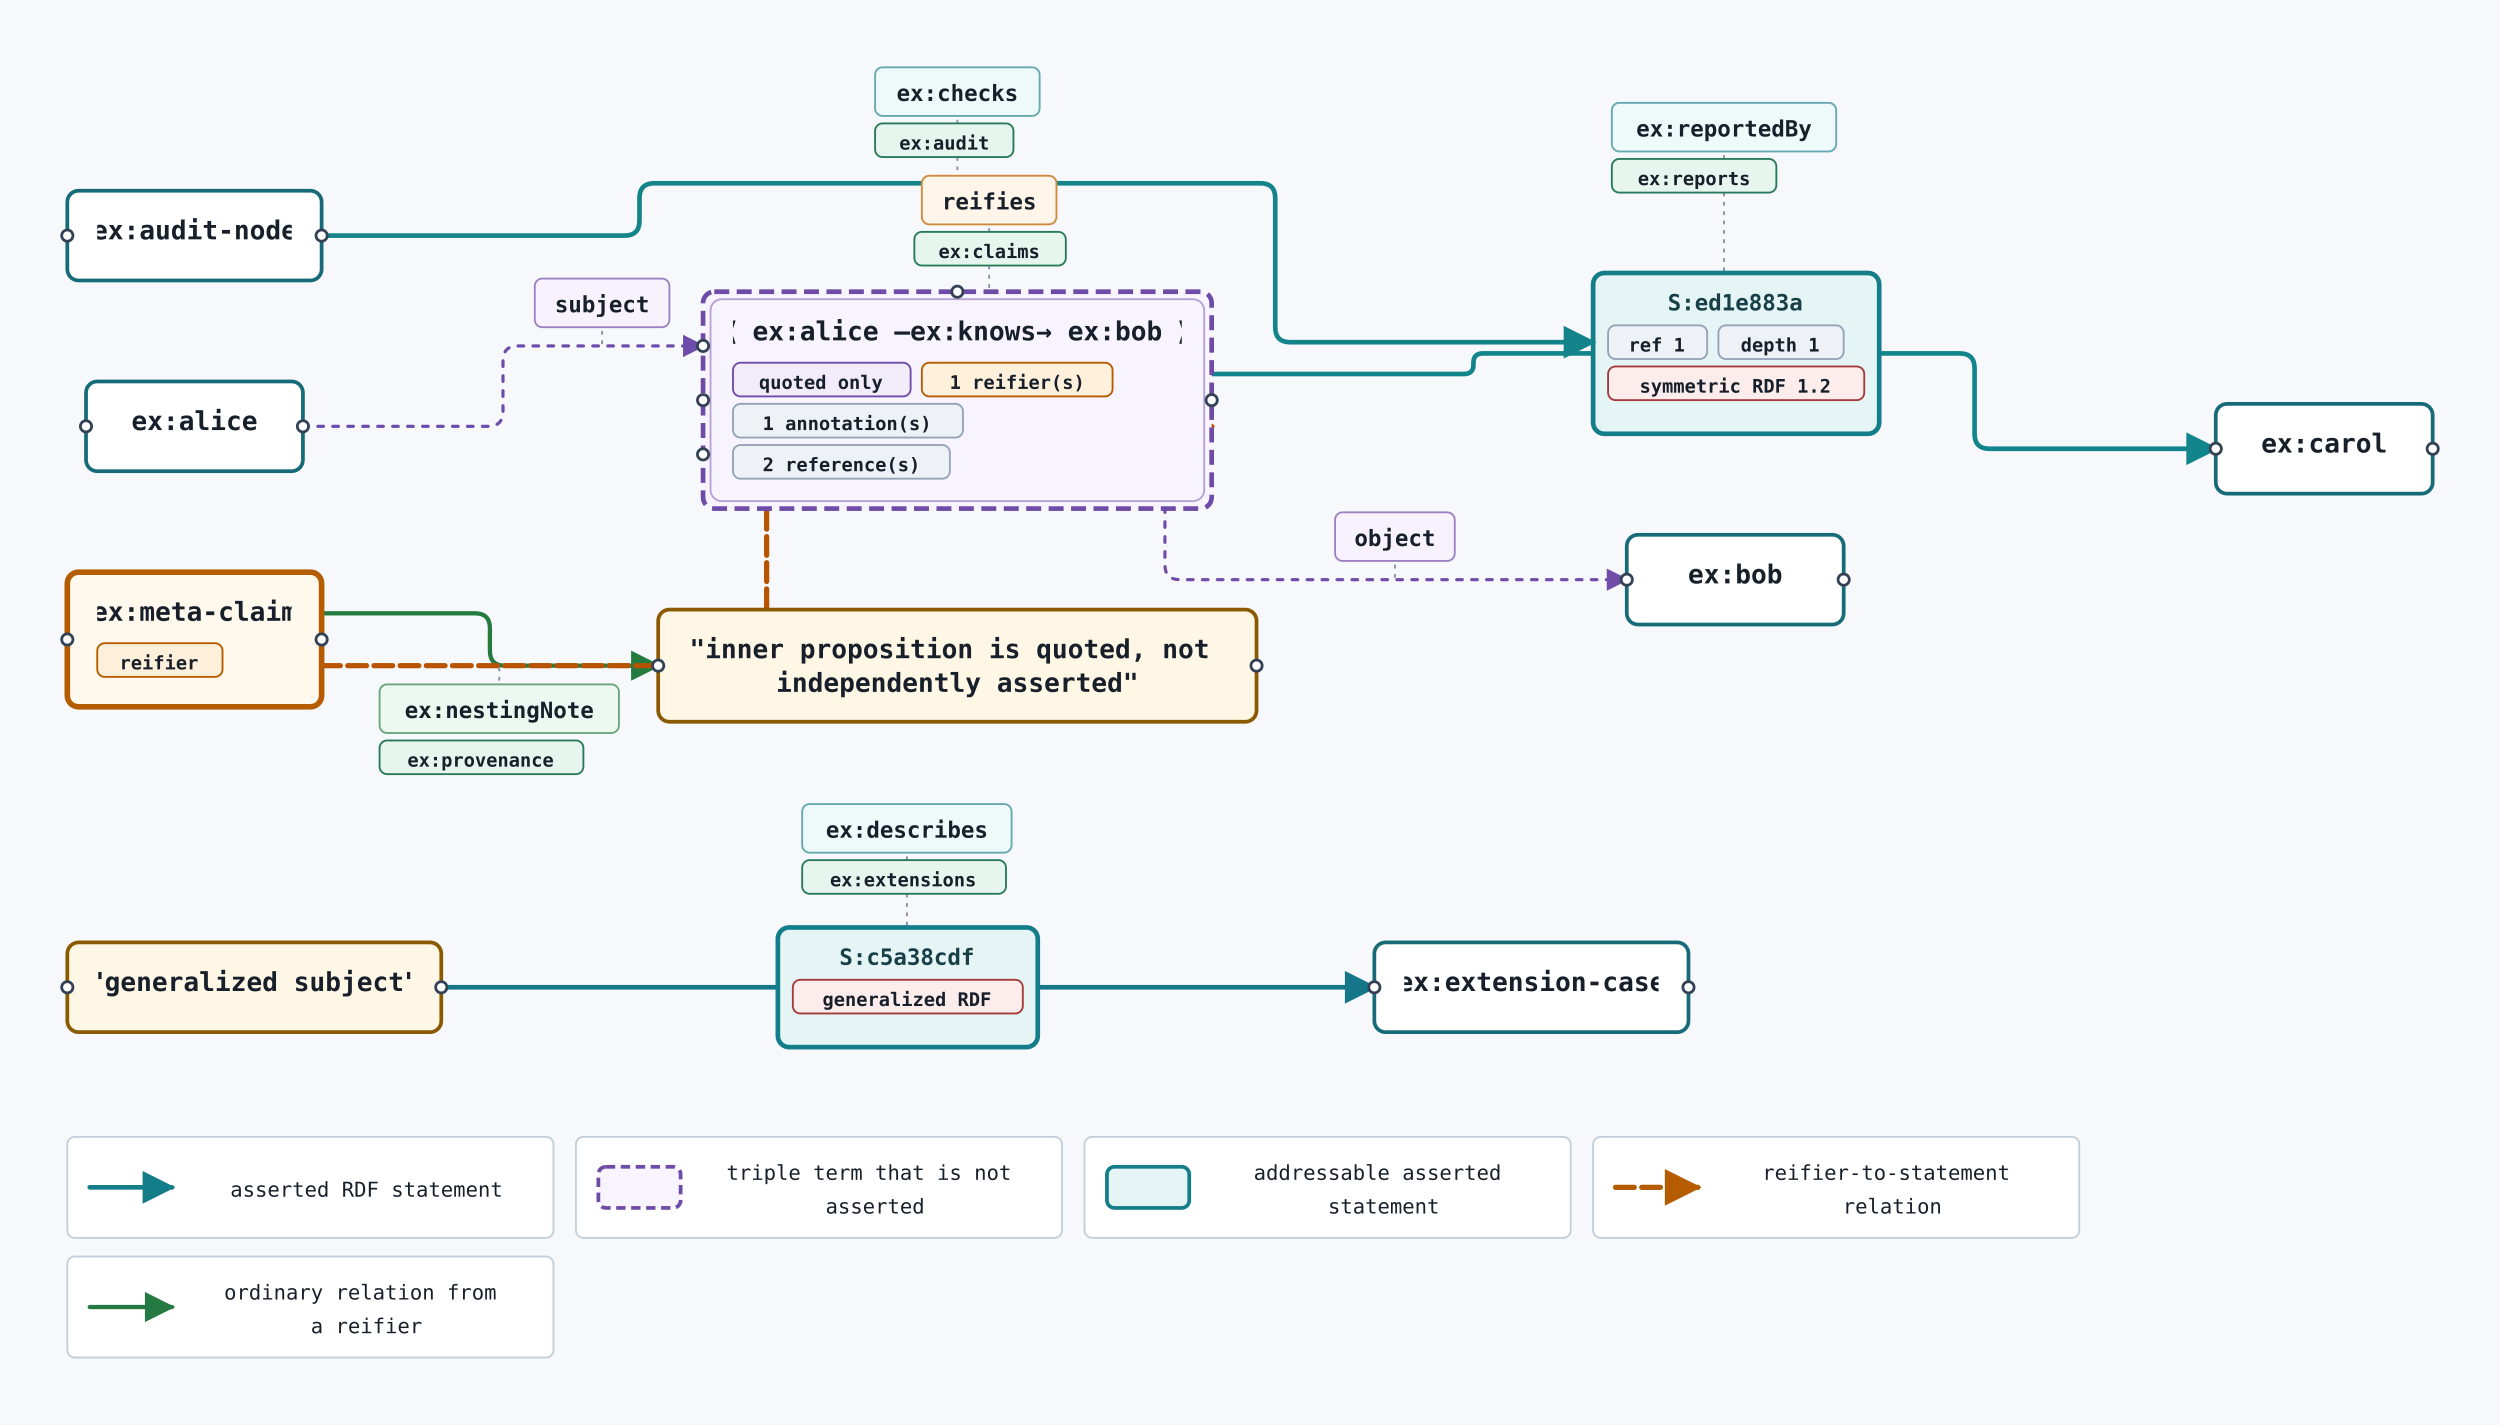
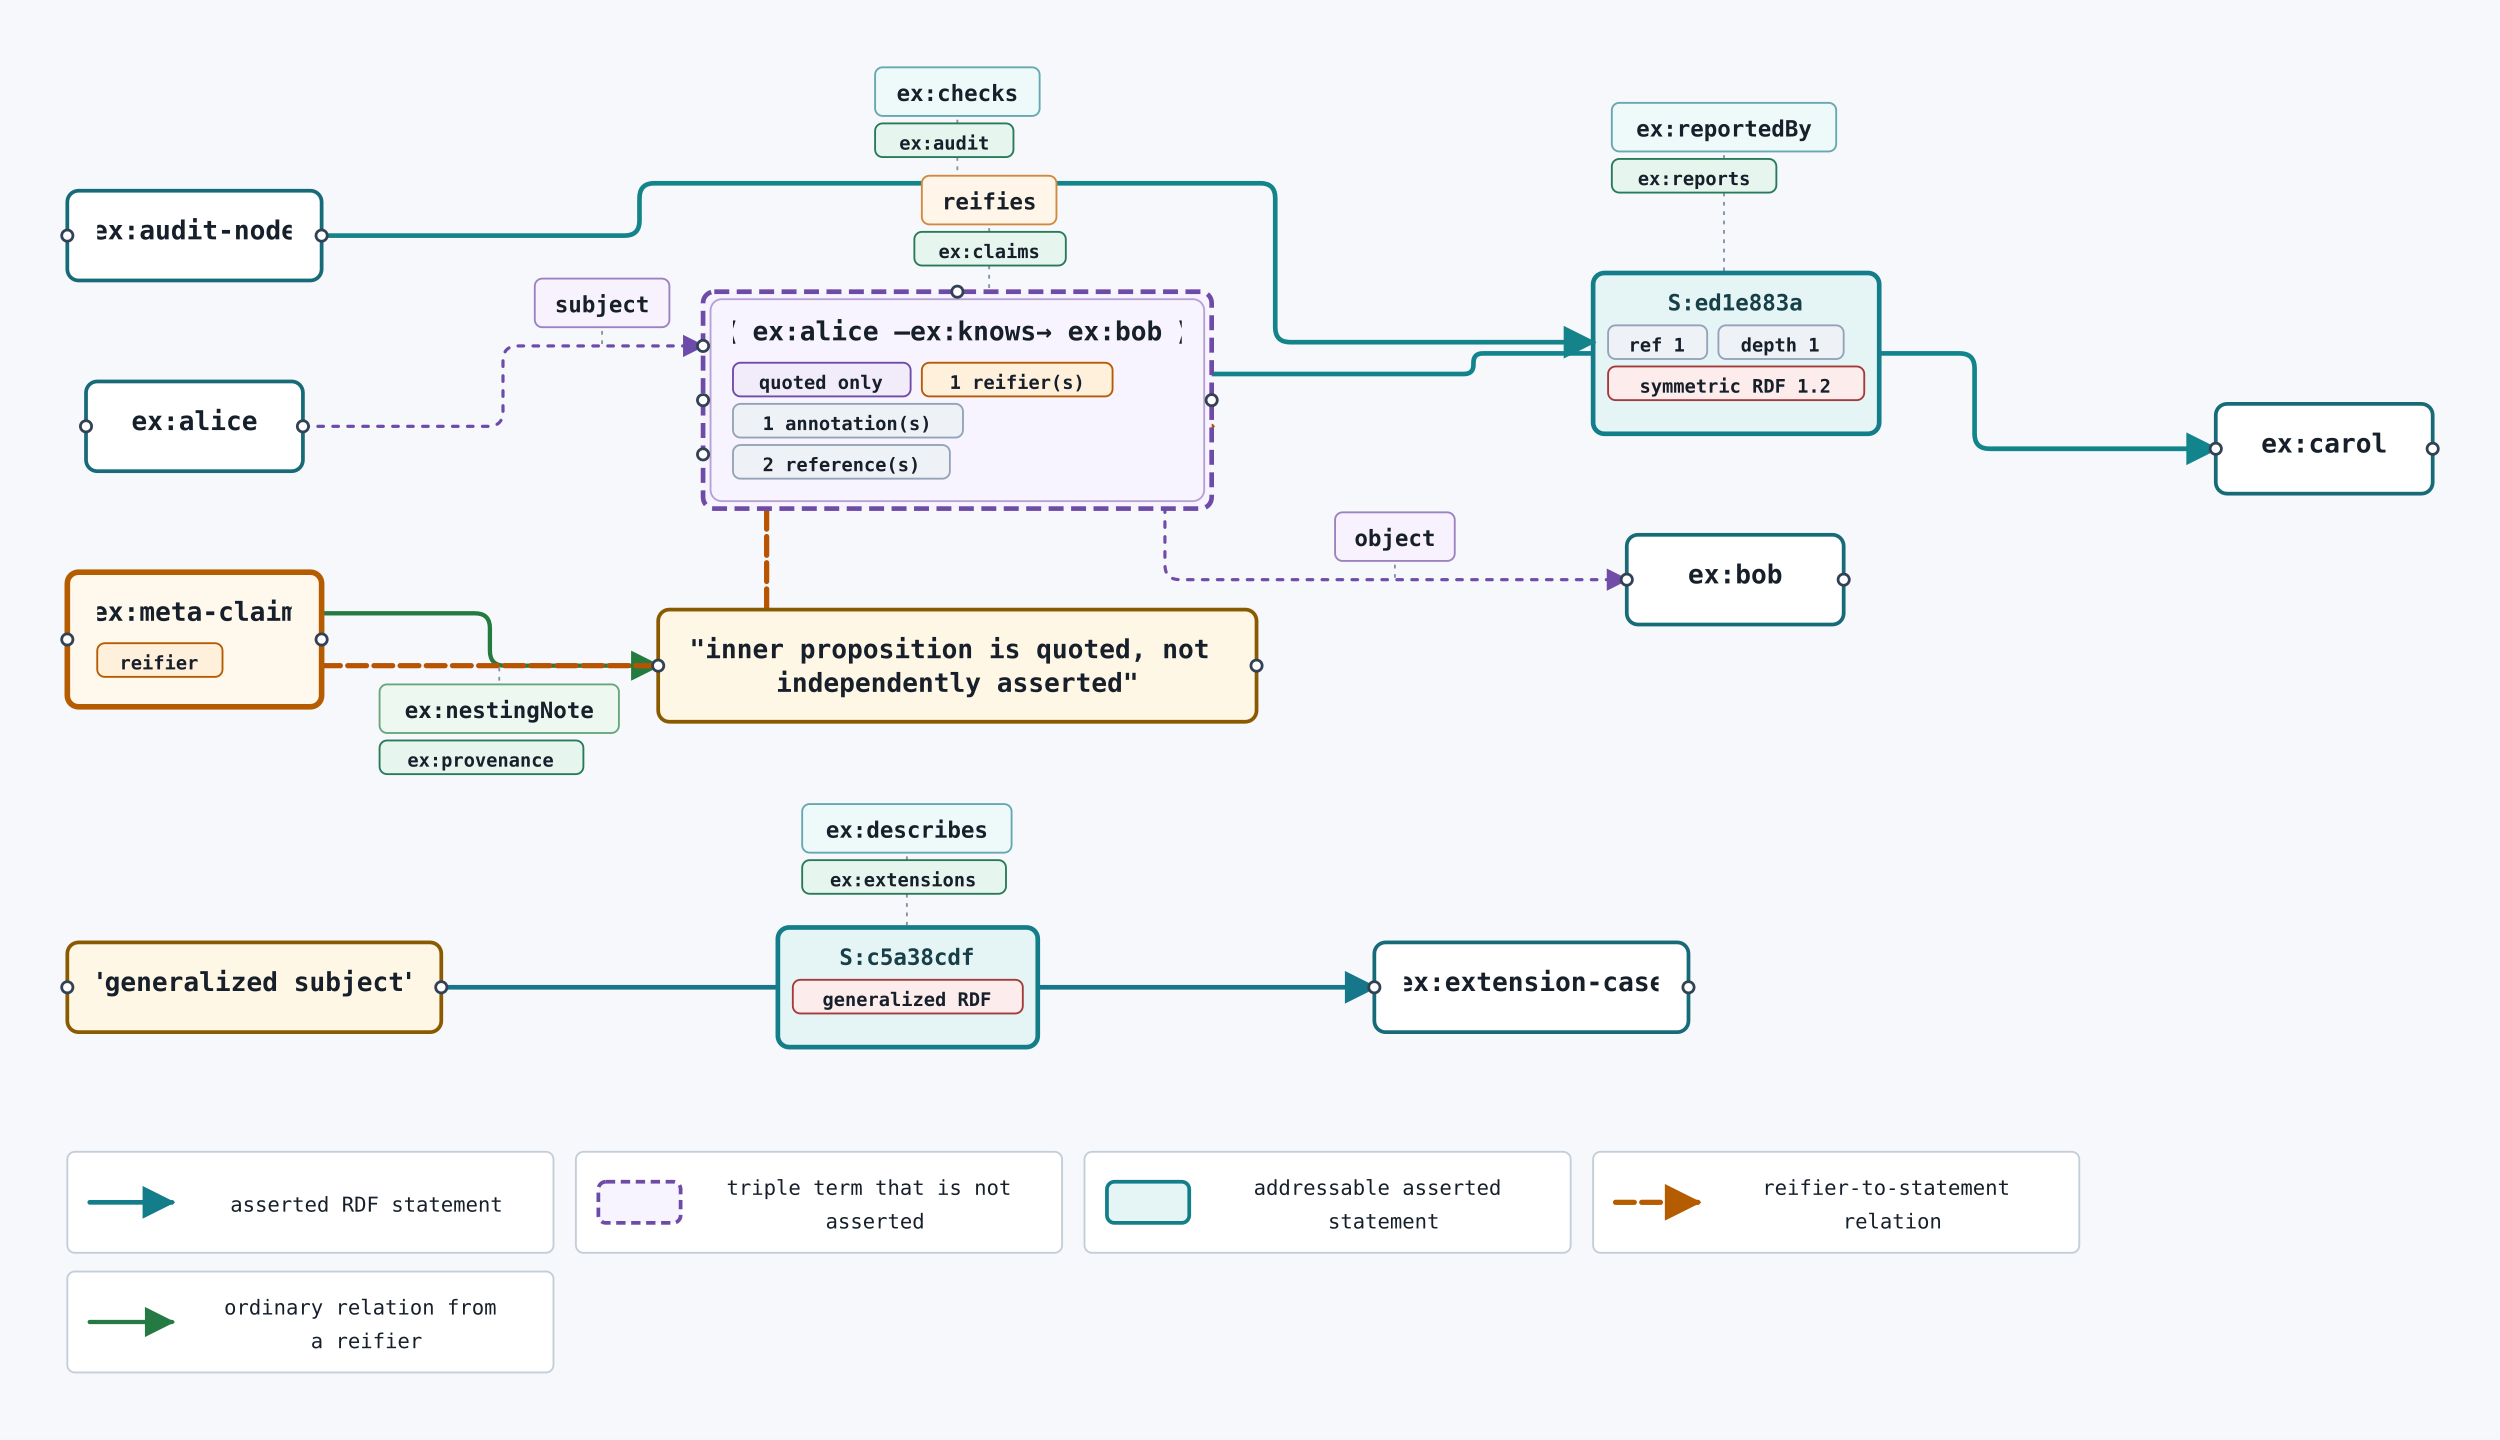
- <svg xmlns="http://www.w3.org/2000/svg" viewBox="0 0 1337 762" width="100%" role="img" aria-labelledby="purrdf-title purrdf-desc" data-purrdf-schema="purrdf-viz-export-1">
+ <svg xmlns="http://www.w3.org/2000/svg" viewBox="0 0 1337 770" width="100%" role="img" aria-labelledby="purrdf-title purrdf-desc" data-purrdf-schema="purrdf-viz-export-1">
  <defs>
    <marker id="arrow-assertion" viewBox="0 0 10 10" refX="9" refY="5" markerWidth="7" markerHeight="7" orient="auto-start-reverse">
      <path d="M 0 0 L 10 5 L 0 10 z" fill="#147d8a" />
    </marker>
    <marker id="arrow-role" viewBox="0 0 10 10" refX="9" refY="5" markerWidth="7" markerHeight="7" orient="auto-start-reverse">
      <path d="M 0 0 L 10 5 L 0 10 z" fill="#64748b" />
    </marker>
    <marker id="arrow-reifies" viewBox="0 0 10 10" refX="9" refY="5" markerWidth="7" markerHeight="7" orient="auto-start-reverse">
      <path d="M 0 0 L 10 5 L 0 10 z" fill="#b65c00" />
    </marker>
    <marker id="arrow-annotation" viewBox="0 0 10 10" refX="9" refY="5" markerWidth="7" markerHeight="7" orient="auto-start-reverse">
      <path d="M 0 0 L 10 5 L 0 10 z" fill="#257942" />
    </marker>
    <marker id="arrow-quote" viewBox="0 0 10 10" refX="9" refY="5" markerWidth="7" markerHeight="7" orient="auto-start-reverse">
      <path d="M 0 0 L 10 5 L 0 10 z" fill="#6f4ba8" />
    </marker>
    <marker id="arrow-edge-annotation-46bbddb0b2e11a92" viewBox="0 0 10 10" refX="9" refY="5" markerWidth="7" markerHeight="7" orient="auto-start-reverse">
      <path d="M 0 0 L 10 5 L 0 10 z" fill="hsl(140,56%,31%)" />
    </marker>
    <marker id="arrow-edge-assertion-c5a38cdfd8d72a4a" viewBox="0 0 10 10" refX="9" refY="5" markerWidth="7" markerHeight="7" orient="auto-start-reverse">
      <path d="M 0 0 L 10 5 L 0 10 z" fill="hsl(189,73%,31%)" />
    </marker>
    <marker id="arrow-edge-assertion-ed1e883a1cc2de9e" viewBox="0 0 10 10" refX="9" refY="5" markerWidth="7" markerHeight="7" orient="auto-start-reverse">
      <path d="M 0 0 L 10 5 L 0 10 z" fill="hsl(184,77%,31%)" />
    </marker>
    <marker id="arrow-edge-assertion-f954429c244dd61a" viewBox="0 0 10 10" refX="9" refY="5" markerWidth="7" markerHeight="7" orient="auto-start-reverse">
      <path d="M 0 0 L 10 5 L 0 10 z" fill="hsl(183,75%,31%)" />
    </marker>
    <marker id="arrow-edge-quote-object-2cadfeae1cd4b00c" viewBox="0 0 10 10" refX="9" refY="5" markerWidth="7" markerHeight="7" orient="auto-start-reverse">
      <path d="M 0 0 L 10 5 L 0 10 z" fill="hsl(264,37%,48%)" />
    </marker>
    <marker id="arrow-edge-quote-subject-2cadfeae1cd4b00c" viewBox="0 0 10 10" refX="9" refY="5" markerWidth="7" markerHeight="7" orient="auto-start-reverse">
      <path d="M 0 0 L 10 5 L 0 10 z" fill="hsl(261,39%,48%)" />
    </marker>
    <marker id="arrow-edge-reifies-2f93f32fe4c96074" viewBox="0 0 10 10" refX="9" refY="5" markerWidth="7" markerHeight="7" orient="auto-start-reverse">
      <path d="M 0 0 L 10 5 L 0 10 z" fill="hsl(27,99%,36%)" />
    </marker>
    <clipPath id="clip-svg-edge-annotation-46bbddb0b2e11a92-badge-0-label">
      <rect x="203" y="396" width="109" height="18" />
    </clipPath>
    <clipPath id="clip-svg-edge-annotation-46bbddb0b2e11a92-label">
      <rect x="203" y="366" width="128" height="26" />
    </clipPath>
    <clipPath id="clip-svg-edge-assertion-c5a38cdfd8d72a4a-anchor-badge-0-label">
      <rect x="424" y="524" width="123" height="18" />
    </clipPath>
    <clipPath id="clip-svg-edge-assertion-c5a38cdfd8d72a4a-anchor-label">
      <rect x="424" y="502" width="123" height="18" />
    </clipPath>
    <clipPath id="clip-svg-edge-assertion-c5a38cdfd8d72a4a-badge-0-label">
      <rect x="429" y="460" width="109" height="18" />
    </clipPath>
    <clipPath id="clip-svg-edge-assertion-c5a38cdfd8d72a4a-label">
      <rect x="429" y="430" width="112" height="26" />
    </clipPath>
    <clipPath id="clip-svg-edge-assertion-ed1e883a1cc2de9e-anchor-badge-0-label">
      <rect x="860" y="174" width="53" height="18" />
    </clipPath>
    <clipPath id="clip-svg-edge-assertion-ed1e883a1cc2de9e-anchor-badge-1-label">
      <rect x="919" y="174" width="67" height="18" />
    </clipPath>
    <clipPath id="clip-svg-edge-assertion-ed1e883a1cc2de9e-anchor-badge-2-label">
      <rect x="860" y="196" width="137" height="18" />
    </clipPath>
    <clipPath id="clip-svg-edge-assertion-ed1e883a1cc2de9e-anchor-label">
      <rect x="860" y="152" width="137" height="18" />
    </clipPath>
    <clipPath id="clip-svg-edge-assertion-ed1e883a1cc2de9e-badge-0-label">
      <rect x="862" y="85" width="88" height="18" />
    </clipPath>
    <clipPath id="clip-svg-edge-assertion-ed1e883a1cc2de9e-label">
      <rect x="862" y="55" width="120" height="26" />
    </clipPath>
    <clipPath id="clip-svg-edge-assertion-f954429c244dd61a-badge-0-label">
      <rect x="468" y="66" width="74" height="18" />
    </clipPath>
    <clipPath id="clip-svg-edge-assertion-f954429c244dd61a-label">
      <rect x="468" y="36" width="88" height="26" />
    </clipPath>
    <clipPath id="clip-svg-edge-quote-object-2cadfeae1cd4b00c-label">
      <rect x="714" y="274" width="64" height="26" />
    </clipPath>
    <clipPath id="clip-svg-edge-quote-subject-2cadfeae1cd4b00c-label">
      <rect x="286" y="149" width="72" height="26" />
    </clipPath>
    <clipPath id="clip-svg-edge-reifies-2f93f32fe4c96074-badge-0-label">
      <rect x="489" y="124" width="81" height="18" />
    </clipPath>
    <clipPath id="clip-svg-edge-reifies-2f93f32fe4c96074-label">
      <rect x="493" y="94" width="72" height="26" />
    </clipPath>
    <clipPath id="clip-svg-legend-anchor-label">
-       <rect x="648" y="614" width="184" height="42" />
+       <rect x="648" y="622" width="184" height="42" />
    </clipPath>
    <clipPath id="clip-svg-legend-annotation-label">
-       <rect x="104" y="678" width="184" height="42" />
+       <rect x="104" y="686" width="184" height="42" />
    </clipPath>
    <clipPath id="clip-svg-legend-assertion-label">
-       <rect x="104" y="614" width="184" height="42" />
+       <rect x="104" y="622" width="184" height="42" />
    </clipPath>
    <clipPath id="clip-svg-legend-quoted-label">
-       <rect x="376" y="614" width="184" height="42" />
+       <rect x="376" y="622" width="184" height="42" />
    </clipPath>
    <clipPath id="clip-svg-legend-reifies-label">
-       <rect x="920" y="614" width="184" height="42" />
+       <rect x="920" y="622" width="184" height="42" />
    </clipPath>
    <clipPath id="clip-svg-node-statement-2cadfeae1cd4b00c-badge-0-label">
      <rect x="392" y="194" width="95" height="18" />
    </clipPath>
    <clipPath id="clip-svg-node-statement-2cadfeae1cd4b00c-badge-1-label">
      <rect x="493" y="194" width="102" height="18" />
    </clipPath>
    <clipPath id="clip-svg-node-statement-2cadfeae1cd4b00c-badge-2-label">
      <rect x="392" y="216" width="123" height="18" />
    </clipPath>
    <clipPath id="clip-svg-node-statement-2cadfeae1cd4b00c-badge-3-label">
      <rect x="392" y="238" width="116" height="18" />
    </clipPath>
    <clipPath id="clip-svg-node-statement-2cadfeae1cd4b00c-label">
      <rect x="392" y="168" width="240" height="18" />
    </clipPath>
    <clipPath id="clip-svg-node-term-145d58a66a2ab67c-label">
      <rect x="52" y="516" width="168" height="18" />
    </clipPath>
    <clipPath id="clip-svg-node-term-168ab8d7db7b3a4d-label">
      <rect x="751" y="516" width="136" height="18" />
    </clipPath>
    <clipPath id="clip-svg-node-term-2384ea849b18d38c-label">
      <rect x="1201" y="228" width="84" height="18" />
    </clipPath>
    <clipPath id="clip-svg-node-term-39492ab38962b29d-badge-0-label">
      <rect x="52" y="344" width="67" height="18" />
    </clipPath>
    <clipPath id="clip-svg-node-term-39492ab38962b29d-label">
      <rect x="52" y="318" width="104" height="18" />
    </clipPath>
    <clipPath id="clip-svg-node-term-489a8a380d4bd6cf-label">
      <rect x="368" y="338" width="288" height="36" />
    </clipPath>
    <clipPath id="clip-svg-node-term-684f27c54c76602b-label">
      <rect x="52" y="114" width="104" height="18" />
    </clipPath>
    <clipPath id="clip-svg-node-term-bcf5c9f0d8050e9b-label">
      <rect x="62" y="216" width="84" height="18" />
    </clipPath>
    <clipPath id="clip-svg-node-term-c031a647c8a47806-label">
      <rect x="886" y="298" width="84" height="18" />
    </clipPath>
    <style>
.canvas{fill:#f6f8fb}
text{font-family:ui-monospace,SFMono-Regular,Menlo,Consolas,monospace;letter-spacing:0;fill:#17202a}
.node-shape{stroke-width:2;fill:#fff;stroke:#176b78}
.node.blank .node-shape{stroke:#64748b;stroke-dasharray:7 4;fill:#f8fafc}
.node.literal .node-shape{stroke:#8a5a00;fill:#fff7e6}
.node.statement .node-shape{stroke:#6f4ba8;stroke-width:2.5;fill:#f7f3ff;stroke-dasharray:8 4}
.statement-inner{fill:none;stroke:#b6a1d2;stroke-width:1}
.node.reifier .node-shape{stroke:#b65c00;fill:#fff8ed;stroke-width:3}
.node.focus .node-shape{stroke:#a53a3a;stroke-width:4}
.node-label{font-size:14px;font-weight:700}
.node-port{fill:#fff;stroke:#334155;stroke-width:1.5}
.edge-path,.legend-line{fill:none;stroke-width:2.5;stroke-linejoin:round;stroke-linecap:round}
.edge-label-leader{fill:none;stroke:#8392a5;stroke-width:1;stroke-dasharray:2 3}
.edge.assertion .edge-path,.legend-line.assertion{stroke:#147d8a}
.edge.role .edge-path,.legend-line.role{stroke:#64748b;stroke-width:1.8}
.edge.reifies .edge-path,.legend-line.reifies{stroke:#b65c00;stroke-width:2.8;stroke-dasharray:10 4}
.edge.annotation .edge-path,.legend-line.annotation{stroke:#257942;stroke-width:2.3}
.edge.quoted .edge-path{stroke:#6f4ba8;stroke-width:1.7;stroke-dasharray:3 5}
.edge-label-box{fill:#fff;stroke:#aeb9c7;stroke-width:1}
.edge.assertion .edge-label-box{fill:#eef9fa;stroke:#66a8b0}
.edge.role .edge-label-box{fill:#f7f8fa;stroke:#aeb7c2}
.edge.reifies .edge-label-box{fill:#fff6e9;stroke:#d18a3d}
.edge.annotation .edge-label-box{fill:#edf8f1;stroke:#69a67c}
.edge.quoted .edge-label-box{fill:#f7f2fd;stroke:#9d82c1}
.edge-label{font-size:12px;font-weight:650}
.statement-anchor .anchor-shape{fill:#e5f4f5;stroke:#147d8a;stroke-width:2.5}
.anchor-label{fill:#173f48;font-size:12px;font-weight:700}
.badge-shape{fill:#eef2f6;stroke:#94a3b8;stroke-width:1}
.graph .badge-shape{fill:#e7f5ef;stroke:#277a5a}
.quoted .badge-shape{fill:#f1ebfa;stroke:#6f4ba8}
.reifier .badge-shape,.reifier-count .badge-shape{fill:#fff0dc;stroke:#b65c00}
.dialect .badge-shape,.focus .badge-shape{fill:#fdecec;stroke:#a53a3a}
.direction .badge-shape{fill:#e8f0ff;stroke:#315d9b}
.badge-label{font-size:10px;font-weight:650}
.table-cell-shape{stroke:#c4ceda;stroke-width:1;fill:#fff}
.table-cell.header .table-cell-shape{fill:#173f48;stroke:#173f48}
.table-cell.header .table-label{fill:#fff;font-weight:700}
.table-cell.even .table-cell-shape{fill:#f0f4f8}
.table-label{font-size:12px}
.legend-entry-shape{fill:#fff;stroke:#c4ceda;stroke-width:1}
.legend-label{font-size:11px}
.legend-symbol.assertion{fill:#e5f4f5;stroke:#147d8a;stroke-width:2}
.legend-symbol.quoted{fill:#f7f3ff;stroke:#6f4ba8;stroke-width:2;stroke-dasharray:5 3}
</style>
  </defs>
-   <rect class="canvas" x="0" y="0" width="1337" height="762" />
+   <rect class="canvas" x="0" y="0" width="1337" height="770" />
  <g id="svg-edge-annotation-46bbddb0b2e11a92-group" class="edge annotation" data-scene-id="edge-annotation-46bbddb0b2e11a92">
    <path id="svg-edge-annotation-46bbddb0b2e11a92-path" class="edge-path" d="M 172 328 H 254 Q 262 328 262 336 V 348 Q 262 356 270 356 H 352" marker-end="url(#arrow-edge-annotation-46bbddb0b2e11a92)" style="stroke:hsl(140,56%,31%)" />
    <path class="edge-label-leader" d="M 267 379 L 267 356" />
    <rect class="edge-label-box" x="203" y="366" width="128" height="26" rx="4" />
    <text id="svg-edge-annotation-46bbddb0b2e11a92-label" class="edge-label" text-anchor="middle" unicode-bidi="isolate" clip-path="url(#clip-svg-edge-annotation-46bbddb0b2e11a92-label)">
      <tspan x="267" y="384">ex:nestingNote</tspan>
    </text>
    <g id="svg-edge-annotation-46bbddb0b2e11a92-badge-0" class="edge-badge graph">
      <rect class="badge-shape" x="203" y="396" width="109" height="18" rx="4" />
      <text id="svg-edge-annotation-46bbddb0b2e11a92-badge-0-label" class="badge-label" text-anchor="middle" unicode-bidi="isolate" clip-path="url(#clip-svg-edge-annotation-46bbddb0b2e11a92-badge-0-label)">
        <tspan x="257" y="410">ex:provenance</tspan>
      </text>
    </g>
  </g>
  <g id="svg-edge-assertion-c5a38cdfd8d72a4a-group" class="edge assertion" data-scene-id="edge-assertion-c5a38cdfd8d72a4a">
    <path id="svg-edge-assertion-c5a38cdfd8d72a4a-path" class="edge-path" d="M 236 528 H 735" marker-end="url(#arrow-edge-assertion-c5a38cdfd8d72a4a)" style="stroke:hsl(189,73%,31%)" />
    <path class="edge-label-leader" d="M 485 443 L 485 528" />
    <rect class="edge-label-box" x="429" y="430" width="112" height="26" rx="4" />
    <text id="svg-edge-assertion-c5a38cdfd8d72a4a-label" class="edge-label" text-anchor="middle" unicode-bidi="isolate" clip-path="url(#clip-svg-edge-assertion-c5a38cdfd8d72a4a-label)">
      <tspan x="485" y="448">ex:describes</tspan>
    </text>
    <g id="svg-edge-assertion-c5a38cdfd8d72a4a-badge-0" class="edge-badge graph">
      <rect class="badge-shape" x="429" y="460" width="109" height="18" rx="4" />
      <text id="svg-edge-assertion-c5a38cdfd8d72a4a-badge-0-label" class="badge-label" text-anchor="middle" unicode-bidi="isolate" clip-path="url(#clip-svg-edge-assertion-c5a38cdfd8d72a4a-badge-0-label)">
        <tspan x="483" y="474">ex:extensions</tspan>
      </text>
    </g>
    <g id="svg-edge-assertion-c5a38cdfd8d72a4a-anchor" class="statement-anchor" data-scene-id="anchor-statement-c5a38cdfd8d72a4a">
      <rect class="anchor-shape" x="416" y="496" width="139" height="64" rx="6" />
      <text id="svg-edge-assertion-c5a38cdfd8d72a4a-anchor-label" class="anchor-label" text-anchor="middle" unicode-bidi="isolate" clip-path="url(#clip-svg-edge-assertion-c5a38cdfd8d72a4a-anchor-label)">
        <tspan x="485" y="516">S:c5a38cdf</tspan>
      </text>
      <g id="svg-edge-assertion-c5a38cdfd8d72a4a-anchor-badge-0" class="anchor-badge dialect">
        <rect class="badge-shape" x="424" y="524" width="123" height="18" rx="4" />
        <text id="svg-edge-assertion-c5a38cdfd8d72a4a-anchor-badge-0-label" class="badge-label" text-anchor="middle" unicode-bidi="isolate" clip-path="url(#clip-svg-edge-assertion-c5a38cdfd8d72a4a-anchor-badge-0-label)">
          <tspan x="485" y="538">generalized RDF</tspan>
        </text>
      </g>
    </g>
  </g>
  <g id="svg-edge-assertion-ed1e883a1cc2de9e-group" class="edge assertion" data-scene-id="edge-assertion-ed1e883a1cc2de9e">
    <path id="svg-edge-assertion-ed1e883a1cc2de9e-path" class="edge-path" d="M 648 200 H 783 Q 788 200 788 195 V 194 Q 788 189 793 189 H 1048 Q 1056 189 1056 197 V 232 Q 1056 240 1064 240 H 1185" marker-end="url(#arrow-edge-assertion-ed1e883a1cc2de9e)" style="stroke:hsl(184,77%,31%)" />
    <path class="edge-label-leader" d="M 922 68 L 922 189" />
    <rect class="edge-label-box" x="862" y="55" width="120" height="26" rx="4" />
    <text id="svg-edge-assertion-ed1e883a1cc2de9e-label" class="edge-label" text-anchor="middle" unicode-bidi="isolate" clip-path="url(#clip-svg-edge-assertion-ed1e883a1cc2de9e-label)">
      <tspan x="922" y="73">ex:reportedBy</tspan>
    </text>
    <g id="svg-edge-assertion-ed1e883a1cc2de9e-badge-0" class="edge-badge graph">
      <rect class="badge-shape" x="862" y="85" width="88" height="18" rx="4" />
      <text id="svg-edge-assertion-ed1e883a1cc2de9e-badge-0-label" class="badge-label" text-anchor="middle" unicode-bidi="isolate" clip-path="url(#clip-svg-edge-assertion-ed1e883a1cc2de9e-badge-0-label)">
        <tspan x="906" y="99">ex:reports</tspan>
      </text>
    </g>
    <g id="svg-edge-assertion-ed1e883a1cc2de9e-anchor" class="statement-anchor" data-scene-id="anchor-statement-ed1e883a1cc2de9e">
      <rect class="anchor-shape" x="852" y="146" width="153" height="86" rx="6" />
      <text id="svg-edge-assertion-ed1e883a1cc2de9e-anchor-label" class="anchor-label" text-anchor="middle" unicode-bidi="isolate" clip-path="url(#clip-svg-edge-assertion-ed1e883a1cc2de9e-anchor-label)">
        <tspan x="928" y="166">S:ed1e883a</tspan>
      </text>
      <g id="svg-edge-assertion-ed1e883a1cc2de9e-anchor-badge-0" class="anchor-badge reference-count">
        <rect class="badge-shape" x="860" y="174" width="53" height="18" rx="4" />
        <text id="svg-edge-assertion-ed1e883a1cc2de9e-anchor-badge-0-label" class="badge-label" text-anchor="middle" unicode-bidi="isolate" clip-path="url(#clip-svg-edge-assertion-ed1e883a1cc2de9e-anchor-badge-0-label)">
          <tspan x="886" y="188">ref 1</tspan>
        </text>
      </g>
      <g id="svg-edge-assertion-ed1e883a1cc2de9e-anchor-badge-1" class="anchor-badge nesting-depth">
        <rect class="badge-shape" x="919" y="174" width="67" height="18" rx="4" />
        <text id="svg-edge-assertion-ed1e883a1cc2de9e-anchor-badge-1-label" class="badge-label" text-anchor="middle" unicode-bidi="isolate" clip-path="url(#clip-svg-edge-assertion-ed1e883a1cc2de9e-anchor-badge-1-label)">
          <tspan x="952" y="188">depth 1</tspan>
        </text>
      </g>
      <g id="svg-edge-assertion-ed1e883a1cc2de9e-anchor-badge-2" class="anchor-badge dialect">
        <rect class="badge-shape" x="860" y="196" width="137" height="18" rx="4" />
        <text id="svg-edge-assertion-ed1e883a1cc2de9e-anchor-badge-2-label" class="badge-label" text-anchor="middle" unicode-bidi="isolate" clip-path="url(#clip-svg-edge-assertion-ed1e883a1cc2de9e-anchor-badge-2-label)">
          <tspan x="928" y="210">symmetric RDF 1.2</tspan>
        </text>
      </g>
    </g>
  </g>
  <g id="svg-edge-assertion-f954429c244dd61a-group" class="edge assertion" data-scene-id="edge-assertion-f954429c244dd61a">
    <path id="svg-edge-assertion-f954429c244dd61a-path" class="edge-path" d="M 172 126 H 334 Q 342 126 342 118 V 106 Q 342 98 350 98 H 674 Q 682 98 682 106 V 175 Q 682 183 690 183 H 852" marker-end="url(#arrow-edge-assertion-f954429c244dd61a)" style="stroke:hsl(183,75%,31%)" />
    <path class="edge-label-leader" d="M 512 49 L 512 98" />
    <rect class="edge-label-box" x="468" y="36" width="88" height="26" rx="4" />
    <text id="svg-edge-assertion-f954429c244dd61a-label" class="edge-label" text-anchor="middle" unicode-bidi="isolate" clip-path="url(#clip-svg-edge-assertion-f954429c244dd61a-label)">
      <tspan x="512" y="54">ex:checks</tspan>
    </text>
    <g id="svg-edge-assertion-f954429c244dd61a-badge-0" class="edge-badge graph">
      <rect class="badge-shape" x="468" y="66" width="74" height="18" rx="4" />
      <text id="svg-edge-assertion-f954429c244dd61a-badge-0-label" class="badge-label" text-anchor="middle" unicode-bidi="isolate" clip-path="url(#clip-svg-edge-assertion-f954429c244dd61a-badge-0-label)">
        <tspan x="505" y="80">ex:audit</tspan>
      </text>
    </g>
  </g>
  <g id="svg-edge-quote-object-2cadfeae1cd4b00c-group" class="edge quoted" data-scene-id="edge-quote-object-2cadfeae1cd4b00c">
    <path id="svg-edge-quote-object-2cadfeae1cd4b00c-path" class="edge-path" d="M 376 243 H 615 Q 623 243 623 251 V 302 Q 623 310 631 310 H 870" marker-end="url(#arrow-edge-quote-object-2cadfeae1cd4b00c)" style="stroke:hsl(264,37%,48%)" />
    <path class="edge-label-leader" d="M 746 287 L 746 310" />
    <rect class="edge-label-box" x="714" y="274" width="64" height="26" rx="4" />
    <text id="svg-edge-quote-object-2cadfeae1cd4b00c-label" class="edge-label" text-anchor="middle" unicode-bidi="isolate" clip-path="url(#clip-svg-edge-quote-object-2cadfeae1cd4b00c-label)">
      <tspan x="746" y="292">object</tspan>
    </text>
  </g>
  <g id="svg-edge-quote-subject-2cadfeae1cd4b00c-group" class="edge quoted" data-scene-id="edge-quote-subject-2cadfeae1cd4b00c">
    <path id="svg-edge-quote-subject-2cadfeae1cd4b00c-path" class="edge-path" d="M 162 228 H 261 Q 269 228 269 220 V 193 Q 269 185 277 185 H 376" marker-end="url(#arrow-edge-quote-subject-2cadfeae1cd4b00c)" style="stroke:hsl(261,39%,48%)" />
    <path class="edge-label-leader" d="M 322 162 L 322 185" />
    <rect class="edge-label-box" x="286" y="149" width="72" height="26" rx="4" />
    <text id="svg-edge-quote-subject-2cadfeae1cd4b00c-label" class="edge-label" text-anchor="middle" unicode-bidi="isolate" clip-path="url(#clip-svg-edge-quote-subject-2cadfeae1cd4b00c-label)">
      <tspan x="322" y="167">subject</tspan>
    </text>
  </g>
  <g id="svg-edge-reifies-2f93f32fe4c96074-group" class="edge reifies" data-scene-id="edge-reifies-2f93f32fe4c96074">
    <path id="svg-edge-reifies-2f93f32fe4c96074-path" class="edge-path" d="M 172 356 H 402 Q 410 356 410 348 V 236 Q 410 228 418 228 H 648" marker-end="url(#arrow-edge-reifies-2f93f32fe4c96074)" style="stroke:hsl(27,99%,36%)" />
    <path class="edge-label-leader" d="M 529 107 L 529 228" />
    <rect class="edge-label-box" x="493" y="94" width="72" height="26" rx="4" />
    <text id="svg-edge-reifies-2f93f32fe4c96074-label" class="edge-label" text-anchor="middle" unicode-bidi="isolate" clip-path="url(#clip-svg-edge-reifies-2f93f32fe4c96074-label)">
      <tspan x="529" y="112">reifies</tspan>
    </text>
    <g id="svg-edge-reifies-2f93f32fe4c96074-badge-0" class="edge-badge graph">
      <rect class="badge-shape" x="489" y="124" width="81" height="18" rx="4" />
      <text id="svg-edge-reifies-2f93f32fe4c96074-badge-0-label" class="badge-label" text-anchor="middle" unicode-bidi="isolate" clip-path="url(#clip-svg-edge-reifies-2f93f32fe4c96074-badge-0-label)">
        <tspan x="529" y="138">ex:claims</tspan>
      </text>
    </g>
  </g>
  <g id="svg-node-statement-2cadfeae1cd4b00c-group" class="node statement" data-scene-id="node-statement-2cadfeae1cd4b00c">
    <rect id="svg-node-statement-2cadfeae1cd4b00c-shape" class="node-shape" x="376" y="156" width="272" height="116" rx="6" />
    <rect class="statement-inner" x="380" y="160" width="264" height="108" rx="6" />
    <text id="svg-node-statement-2cadfeae1cd4b00c-label" class="node-label" text-anchor="middle" unicode-bidi="isolate" clip-path="url(#clip-svg-node-statement-2cadfeae1cd4b00c-label)">
      <tspan x="512" y="182">⟪ ex:alice —ex:knows→ ex:bob ⟫</tspan>
    </text>
    <g id="svg-node-statement-2cadfeae1cd4b00c-badge-0" class="node-badge quoted">
      <rect class="badge-shape" x="392" y="194" width="95" height="18" rx="4" />
      <text id="svg-node-statement-2cadfeae1cd4b00c-badge-0-label" class="badge-label" text-anchor="middle" unicode-bidi="isolate" clip-path="url(#clip-svg-node-statement-2cadfeae1cd4b00c-badge-0-label)">
        <tspan x="439" y="208">quoted only</tspan>
      </text>
    </g>
    <g id="svg-node-statement-2cadfeae1cd4b00c-badge-1" class="node-badge reifier-count">
      <rect class="badge-shape" x="493" y="194" width="102" height="18" rx="4" />
      <text id="svg-node-statement-2cadfeae1cd4b00c-badge-1-label" class="badge-label" text-anchor="middle" unicode-bidi="isolate" clip-path="url(#clip-svg-node-statement-2cadfeae1cd4b00c-badge-1-label)">
        <tspan x="544" y="208">1 reifier(s)</tspan>
      </text>
    </g>
    <g id="svg-node-statement-2cadfeae1cd4b00c-badge-2" class="node-badge annotation-count">
      <rect class="badge-shape" x="392" y="216" width="123" height="18" rx="4" />
      <text id="svg-node-statement-2cadfeae1cd4b00c-badge-2-label" class="badge-label" text-anchor="middle" unicode-bidi="isolate" clip-path="url(#clip-svg-node-statement-2cadfeae1cd4b00c-badge-2-label)">
        <tspan x="453" y="230">1 annotation(s)</tspan>
      </text>
    </g>
    <g id="svg-node-statement-2cadfeae1cd4b00c-badge-3" class="node-badge reference-count">
      <rect class="badge-shape" x="392" y="238" width="116" height="18" rx="4" />
      <text id="svg-node-statement-2cadfeae1cd4b00c-badge-3-label" class="badge-label" text-anchor="middle" unicode-bidi="isolate" clip-path="url(#clip-svg-node-statement-2cadfeae1cd4b00c-badge-3-label)">
        <tspan x="450" y="252">2 reference(s)</tspan>
      </text>
    </g>
    <circle id="svg-node-statement-2cadfeae1cd4b00c-port-subject" class="node-port" cx="376" cy="185" r="3" />
    <circle id="svg-node-statement-2cadfeae1cd4b00c-port-predicate" class="node-port" cx="376" cy="214" r="3" />
    <circle id="svg-node-statement-2cadfeae1cd4b00c-port-object" class="node-port" cx="376" cy="243" r="3" />
    <circle id="svg-node-statement-2cadfeae1cd4b00c-port-relation" class="node-port" cx="512" cy="156" r="3" />
    <circle id="svg-node-statement-2cadfeae1cd4b00c-port-value" class="node-port" cx="648" cy="214" r="3" />
  </g>
  <g id="svg-node-term-145d58a66a2ab67c-group" class="node literal" data-scene-id="node-term-145d58a66a2ab67c">
    <rect id="svg-node-term-145d58a66a2ab67c-shape" class="node-shape" x="36" y="504" width="200" height="48" rx="6" />
    <text id="svg-node-term-145d58a66a2ab67c-label" class="node-label" text-anchor="middle" unicode-bidi="isolate" clip-path="url(#clip-svg-node-term-145d58a66a2ab67c-label)">
      <tspan x="136" y="530">"generalized subject"</tspan>
    </text>
    <circle id="svg-node-term-145d58a66a2ab67c-port-in" class="node-port" cx="36" cy="528" r="3" />
    <circle id="svg-node-term-145d58a66a2ab67c-port-out" class="node-port" cx="236" cy="528" r="3" />
  </g>
  <g id="svg-node-term-168ab8d7db7b3a4d-group" class="node iri" data-scene-id="node-term-168ab8d7db7b3a4d">
    <rect id="svg-node-term-168ab8d7db7b3a4d-shape" class="node-shape" x="735" y="504" width="168" height="48" rx="6" />
    <text id="svg-node-term-168ab8d7db7b3a4d-label" class="node-label" text-anchor="middle" unicode-bidi="isolate" clip-path="url(#clip-svg-node-term-168ab8d7db7b3a4d-label)">
      <tspan x="819" y="530">ex:extension-case</tspan>
    </text>
    <circle id="svg-node-term-168ab8d7db7b3a4d-port-in" class="node-port" cx="735" cy="528" r="3" />
    <circle id="svg-node-term-168ab8d7db7b3a4d-port-out" class="node-port" cx="903" cy="528" r="3" />
  </g>
  <g id="svg-node-term-2384ea849b18d38c-group" class="node iri" data-scene-id="node-term-2384ea849b18d38c">
    <rect id="svg-node-term-2384ea849b18d38c-shape" class="node-shape" x="1185" y="216" width="116" height="48" rx="6" />
    <text id="svg-node-term-2384ea849b18d38c-label" class="node-label" text-anchor="middle" unicode-bidi="isolate" clip-path="url(#clip-svg-node-term-2384ea849b18d38c-label)">
      <tspan x="1243" y="242">ex:carol</tspan>
    </text>
    <circle id="svg-node-term-2384ea849b18d38c-port-in" class="node-port" cx="1185" cy="240" r="3" />
    <circle id="svg-node-term-2384ea849b18d38c-port-out" class="node-port" cx="1301" cy="240" r="3" />
  </g>
  <g id="svg-node-term-39492ab38962b29d-group" class="node iri reifier" data-scene-id="node-term-39492ab38962b29d">
    <rect id="svg-node-term-39492ab38962b29d-shape" class="node-shape" x="36" y="306" width="136" height="72" rx="6" />
    <text id="svg-node-term-39492ab38962b29d-label" class="node-label" text-anchor="middle" unicode-bidi="isolate" clip-path="url(#clip-svg-node-term-39492ab38962b29d-label)">
      <tspan x="104" y="332">ex:meta-claim</tspan>
    </text>
    <g id="svg-node-term-39492ab38962b29d-badge-0" class="node-badge reifier">
      <rect class="badge-shape" x="52" y="344" width="67" height="18" rx="4" />
      <text id="svg-node-term-39492ab38962b29d-badge-0-label" class="badge-label" text-anchor="middle" unicode-bidi="isolate" clip-path="url(#clip-svg-node-term-39492ab38962b29d-badge-0-label)">
        <tspan x="85" y="358">reifier</tspan>
      </text>
    </g>
    <circle id="svg-node-term-39492ab38962b29d-port-in" class="node-port" cx="36" cy="342" r="3" />
    <circle id="svg-node-term-39492ab38962b29d-port-out" class="node-port" cx="172" cy="342" r="3" />
  </g>
  <g id="svg-node-term-489a8a380d4bd6cf-group" class="node literal" data-scene-id="node-term-489a8a380d4bd6cf">
    <rect id="svg-node-term-489a8a380d4bd6cf-shape" class="node-shape" x="352" y="326" width="320" height="60" rx="6" />
    <text id="svg-node-term-489a8a380d4bd6cf-label" class="node-label" text-anchor="middle" unicode-bidi="isolate" clip-path="url(#clip-svg-node-term-489a8a380d4bd6cf-label)">
      <tspan x="512" y="352">"inner proposition is quoted, not</tspan>
      <tspan x="512" y="370">independently asserted"</tspan>
    </text>
    <circle id="svg-node-term-489a8a380d4bd6cf-port-in" class="node-port" cx="352" cy="356" r="3" />
    <circle id="svg-node-term-489a8a380d4bd6cf-port-out" class="node-port" cx="672" cy="356" r="3" />
  </g>
  <g id="svg-node-term-684f27c54c76602b-group" class="node iri" data-scene-id="node-term-684f27c54c76602b">
    <rect id="svg-node-term-684f27c54c76602b-shape" class="node-shape" x="36" y="102" width="136" height="48" rx="6" />
    <text id="svg-node-term-684f27c54c76602b-label" class="node-label" text-anchor="middle" unicode-bidi="isolate" clip-path="url(#clip-svg-node-term-684f27c54c76602b-label)">
      <tspan x="104" y="128">ex:audit-node</tspan>
    </text>
    <circle id="svg-node-term-684f27c54c76602b-port-in" class="node-port" cx="36" cy="126" r="3" />
    <circle id="svg-node-term-684f27c54c76602b-port-out" class="node-port" cx="172" cy="126" r="3" />
  </g>
  <g id="svg-node-term-bcf5c9f0d8050e9b-group" class="node iri" data-scene-id="node-term-bcf5c9f0d8050e9b">
    <rect id="svg-node-term-bcf5c9f0d8050e9b-shape" class="node-shape" x="46" y="204" width="116" height="48" rx="6" />
    <text id="svg-node-term-bcf5c9f0d8050e9b-label" class="node-label" text-anchor="middle" unicode-bidi="isolate" clip-path="url(#clip-svg-node-term-bcf5c9f0d8050e9b-label)">
      <tspan x="104" y="230">ex:alice</tspan>
    </text>
    <circle id="svg-node-term-bcf5c9f0d8050e9b-port-in" class="node-port" cx="46" cy="228" r="3" />
    <circle id="svg-node-term-bcf5c9f0d8050e9b-port-out" class="node-port" cx="162" cy="228" r="3" />
  </g>
  <g id="svg-node-term-c031a647c8a47806-group" class="node iri" data-scene-id="node-term-c031a647c8a47806">
    <rect id="svg-node-term-c031a647c8a47806-shape" class="node-shape" x="870" y="286" width="116" height="48" rx="6" />
    <text id="svg-node-term-c031a647c8a47806-label" class="node-label" text-anchor="middle" unicode-bidi="isolate" clip-path="url(#clip-svg-node-term-c031a647c8a47806-label)">
      <tspan x="928" y="312">ex:bob</tspan>
    </text>
    <circle id="svg-node-term-c031a647c8a47806-port-in" class="node-port" cx="870" cy="310" r="3" />
    <circle id="svg-node-term-c031a647c8a47806-port-out" class="node-port" cx="986" cy="310" r="3" />
  </g>
  <g id="svg-legend" class="legend">
    <g id="svg-legend-assertion" class="legend-entry legend-assertion">
-       <rect class="legend-entry-shape" x="36" y="608" width="260" height="54" rx="4" />
-       <path class="legend-line assertion" d="M 48 635 H 92" marker-end="url(#arrow-assertion)" />
+       <rect class="legend-entry-shape" x="36" y="616" width="260" height="54" rx="4" />
+       <path class="legend-line assertion" d="M 48 643 H 92" marker-end="url(#arrow-assertion)" />
      <text id="svg-legend-assertion-label" class="legend-label" text-anchor="middle" unicode-bidi="isolate" clip-path="url(#clip-svg-legend-assertion-label)">
-         <tspan x="196" y="640">asserted RDF statement</tspan>
+         <tspan x="196" y="648">asserted RDF statement</tspan>
      </text>
    </g>
    <g id="svg-legend-quoted" class="legend-entry legend-quoted">
-       <rect class="legend-entry-shape" x="308" y="608" width="260" height="54" rx="4" />
-       <rect class="legend-symbol quoted" x="320" y="624" width="44" height="22" rx="4" />
+       <rect class="legend-entry-shape" x="308" y="616" width="260" height="54" rx="4" />
+       <rect class="legend-symbol quoted" x="320" y="632" width="44" height="22" rx="4" />
      <text id="svg-legend-quoted-label" class="legend-label" text-anchor="middle" unicode-bidi="isolate" clip-path="url(#clip-svg-legend-quoted-label)">
-         <tspan x="468" y="631">triple term that is not</tspan>
-         <tspan x="468" y="649">asserted</tspan>
+         <tspan x="468" y="639">triple term that is not</tspan>
+         <tspan x="468" y="657">asserted</tspan>
      </text>
    </g>
    <g id="svg-legend-anchor" class="legend-entry legend-anchor">
-       <rect class="legend-entry-shape" x="580" y="608" width="260" height="54" rx="4" />
-       <rect class="legend-symbol assertion" x="592" y="624" width="44" height="22" rx="4" />
+       <rect class="legend-entry-shape" x="580" y="616" width="260" height="54" rx="4" />
+       <rect class="legend-symbol assertion" x="592" y="632" width="44" height="22" rx="4" />
      <text id="svg-legend-anchor-label" class="legend-label" text-anchor="middle" unicode-bidi="isolate" clip-path="url(#clip-svg-legend-anchor-label)">
-         <tspan x="740" y="631">addressable asserted</tspan>
-         <tspan x="740" y="649">statement</tspan>
+         <tspan x="740" y="639">addressable asserted</tspan>
+         <tspan x="740" y="657">statement</tspan>
      </text>
    </g>
    <g id="svg-legend-reifies" class="legend-entry legend-reifies">
-       <rect class="legend-entry-shape" x="852" y="608" width="260" height="54" rx="4" />
-       <path class="legend-line reifies" d="M 864 635 H 908" marker-end="url(#arrow-reifies)" />
+       <rect class="legend-entry-shape" x="852" y="616" width="260" height="54" rx="4" />
+       <path class="legend-line reifies" d="M 864 643 H 908" marker-end="url(#arrow-reifies)" />
      <text id="svg-legend-reifies-label" class="legend-label" text-anchor="middle" unicode-bidi="isolate" clip-path="url(#clip-svg-legend-reifies-label)">
-         <tspan x="1012" y="631">reifier-to-statement</tspan>
-         <tspan x="1012" y="649">relation</tspan>
+         <tspan x="1012" y="639">reifier-to-statement</tspan>
+         <tspan x="1012" y="657">relation</tspan>
      </text>
    </g>
    <g id="svg-legend-annotation" class="legend-entry legend-annotation">
-       <rect class="legend-entry-shape" x="36" y="672" width="260" height="54" rx="4" />
-       <path class="legend-line annotation" d="M 48 699 H 92" marker-end="url(#arrow-annotation)" />
+       <rect class="legend-entry-shape" x="36" y="680" width="260" height="54" rx="4" />
+       <path class="legend-line annotation" d="M 48 707 H 92" marker-end="url(#arrow-annotation)" />
      <text id="svg-legend-annotation-label" class="legend-label" text-anchor="middle" unicode-bidi="isolate" clip-path="url(#clip-svg-legend-annotation-label)">
-         <tspan x="196" y="695">ordinary relation from</tspan>
-         <tspan x="196" y="713">a reifier</tspan>
+         <tspan x="196" y="703">ordinary relation from</tspan>
+         <tspan x="196" y="721">a reifier</tspan>
      </text>
    </g>
  </g>
</svg>
